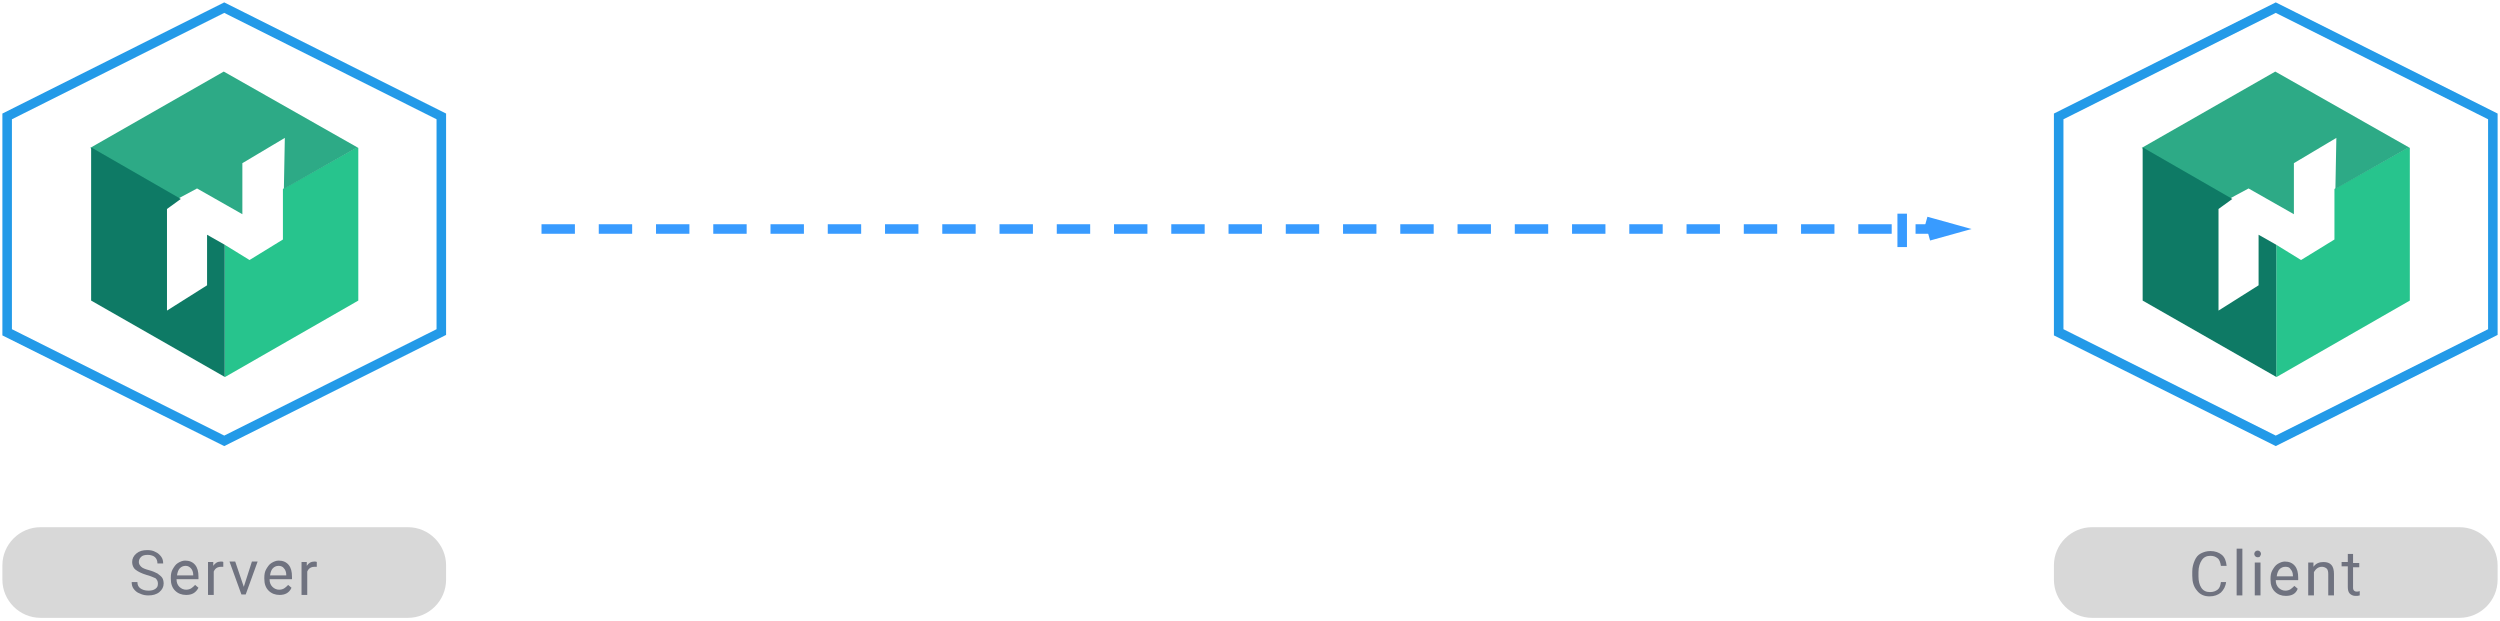
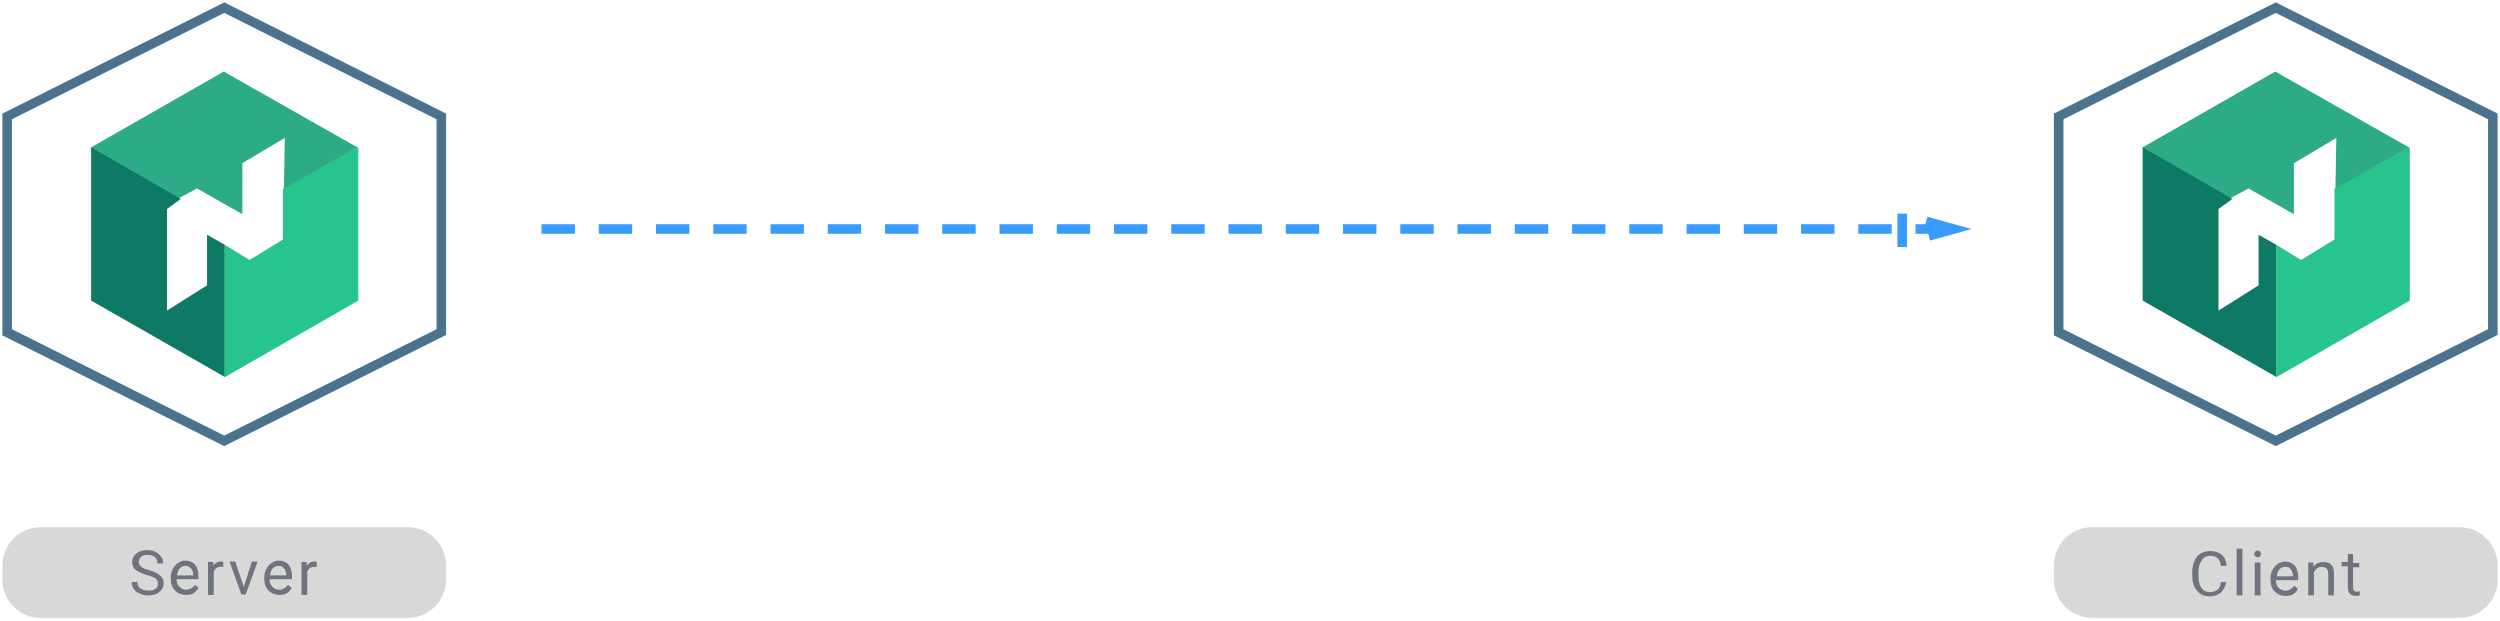
<svg xmlns="http://www.w3.org/2000/svg" version="1.1" x="0px" y="0px" viewBox="0 0 524 130" style="enable-background:new 0 0 524 130;" xml:space="preserve">
  <path fill="#D8D8D8" d="M515.5,129.5h-77c-4.4,0-8-3.6-8-8v-3c0-4.4,3.6-8,8-8h77c4.4,0,8,3.6,8,8v3  C523.5,125.9,519.9,129.5,515.5,129.5z" />
  <path fill="#D8D8D8" d="M85.5,129.5h-77c-4.4,0-8-3.6-8-8v-3c0-4.4,3.6-8,8-8h77c4.4,0,8,3.6,8,8v3C93.5,125.9,89.9,129.5,85.5,129.5z" />
  <path fill="#389BFF" d="M408.5,49h-7v-2h7V49z M396.5,49h-7v-2h7V49z M384.5,49h-7v-2h7V49z M372.5,49h-7v-2h7V49z M360.5,49h-7v-2h7  V49z M348.5,49h-7v-2h7V49z M336.5,49h-7v-2h7V49z M324.5,49h-7v-2h7V49z M312.5,49h-7v-2h7V49z M300.5,49h-7v-2h7V49z M288.5,49h-7  v-2h7V49z M276.5,49h-7v-2h7V49z M264.5,49h-7v-2h7V49z M252.5,49h-7v-2h7V49z M240.5,49h-7v-2h7V49z M228.5,49h-7v-2h7V49z   M216.5,49h-7v-2h7V49z M204.5,49h-7v-2h7V49z M192.5,49h-7v-2h7V49z M180.5,49h-7v-2h7V49z M168.5,49h-7v-2h7V49z M156.5,49h-7v-2  h7V49z M144.5,49h-7v-2h7V49z M132.5,49h-7v-2h7V49z M120.5,49h-7v-2h7V49z" />
  <path fill="none" stroke="#389BFF" stroke-width="2" stroke-linecap="square" stroke-dasharray="5,7" d="M409.5,48l-10.8-3v6L409.5,48z" />
  <g>
</g>
  <g>
-     <path fill="#239AE8" d="M47,2.7L91.5,25v44L47,91.3L2.5,69V25L47,2.7 M47,0.5L0.5,23.8v46.5L47,93.5l46.5-23.3V23.8L47,0.5L47,0.5z" />
+     <path fill="#4b738d" d="M47,2.7L91.5,25v44L47,91.3L2.5,69V25L47,2.7 M47,0.5L0.5,23.8v46.5L47,93.5l46.5-23.3V23.8L47,0.5L47,0.5z" />
  </g>
  <g>
-     <path fill="#239AE8" d="M477,2.7L521.5,25v44L477,91.3L432.5,69V25L477,2.7 M477,0.5l-46.5,23.3v46.5L477,93.5l46.5-23.3V23.8L477,0.5   L477,0.5z" />
+     <path fill="#4b738d" d="M477,2.7L521.5,25v44L477,91.3L432.5,69V25L477,2.7 M477,0.5l-46.5,23.3v46.5L477,93.5l46.5-23.3V23.8L477,0.5   L477,0.5z" />
  </g>
  <g>
    <path fill="#6F727F" d="M30.7,120.5c-1-0.3-1.8-0.7-2.3-1.1s-0.7-1-0.7-1.6c0-0.7,0.3-1.3,0.9-1.8s1.3-0.7,2.3-0.7   c0.6,0,1.2,0.1,1.7,0.4c0.5,0.2,0.9,0.6,1.2,1s0.4,0.9,0.4,1.4H33c0-0.6-0.2-1-0.5-1.3s-0.9-0.5-1.5-0.5s-1.1,0.1-1.4,0.4   s-0.5,0.6-0.5,1.1c0,0.4,0.2,0.7,0.5,1s0.9,0.5,1.6,0.7c0.8,0.2,1.4,0.5,1.8,0.7c0.4,0.3,0.8,0.6,1,0.9s0.3,0.8,0.3,1.2   c0,0.7-0.3,1.3-0.9,1.8c-0.6,0.5-1.4,0.7-2.3,0.7c-0.6,0-1.2-0.1-1.8-0.4c-0.6-0.2-1-0.6-1.3-1s-0.4-0.9-0.4-1.4h1.2   c0,0.6,0.2,1,0.6,1.3s1,0.5,1.7,0.5c0.6,0,1.1-0.1,1.5-0.4s0.5-0.6,0.5-1.1s-0.2-0.8-0.5-1.1C32.1,121,31.5,120.7,30.7,120.5z" />
    <path fill="#6F727F" d="M39,124.7c-0.9,0-1.7-0.3-2.3-0.9s-0.9-1.4-0.9-2.5v-0.2c0-0.7,0.1-1.3,0.4-1.8c0.3-0.5,0.6-1,1.1-1.3   s1-0.5,1.5-0.5c0.9,0,1.6,0.3,2.1,0.9s0.7,1.4,0.7,2.5v0.5H37c0,0.7,0.2,1.2,0.6,1.6c0.4,0.4,0.9,0.6,1.4,0.6   c0.4,0,0.8-0.1,1.1-0.3s0.5-0.4,0.8-0.7l0.7,0.6C41,124.3,40.2,124.7,39,124.7z M38.9,118.6c-0.5,0-0.9,0.2-1.2,0.5   s-0.5,0.8-0.6,1.5h3.4v-0.1c0-0.6-0.2-1.1-0.5-1.4C39.7,118.8,39.4,118.6,38.9,118.6z" />
    <path fill="#6F727F" d="M47,118.8c-0.2,0-0.4,0-0.6,0c-0.8,0-1.3,0.3-1.6,1v4.9h-1.2v-6.9h1.1v0.8c0.4-0.6,0.9-0.9,1.6-0.9   c0.2,0,0.4,0,0.5,0.1v1H47z" />
    <path fill="#6F727F" d="M51.1,123l1.7-5.3H54l-2.5,6.9h-0.9l-2.5-6.9h1.2L51.1,123z" />
    <path fill="#6F727F" d="M58.6,124.7c-0.9,0-1.7-0.3-2.3-0.9s-0.9-1.4-0.9-2.5v-0.2c0-0.7,0.1-1.3,0.4-1.8c0.3-0.5,0.6-1,1.1-1.3   s1-0.5,1.5-0.5c0.9,0,1.6,0.3,2.1,0.9s0.7,1.4,0.7,2.5v0.5h-4.7c0,0.7,0.2,1.2,0.6,1.6c0.4,0.4,0.9,0.6,1.4,0.6   c0.4,0,0.8-0.1,1.1-0.3s0.5-0.4,0.8-0.7l0.7,0.6C60.6,124.3,59.7,124.7,58.6,124.7z M58.4,118.6c-0.5,0-0.9,0.2-1.2,0.5   s-0.5,0.8-0.6,1.5H60v-0.1c0-0.6-0.2-1.1-0.5-1.4C59.3,118.8,58.9,118.6,58.4,118.6z" />
    <path fill="#6F727F" d="M66.6,118.8c-0.2,0-0.4,0-0.6,0c-0.8,0-1.3,0.3-1.6,1v4.9h-1.2v-6.9h1.1v0.8c0.4-0.6,0.9-0.9,1.6-0.9   c0.2,0,0.4,0,0.5,0.1v1H66.6z" />
  </g>
  <g>
    <path fill="#6F727F" d="M466.6,121.9c-0.1,1-0.5,1.7-1.1,2.3c-0.6,0.5-1.4,0.8-2.4,0.8c-1.1,0-2-0.4-2.6-1.2c-0.7-0.8-1-1.8-1-3.1   v-0.9c0-0.9,0.2-1.6,0.5-2.3c0.3-0.7,0.7-1.2,1.3-1.5c0.6-0.3,1.2-0.5,2-0.5c1,0,1.8,0.3,2.4,0.8s0.9,1.3,1,2.3h-1.2   c-0.1-0.7-0.3-1.3-0.7-1.6c-0.4-0.3-0.8-0.5-1.5-0.5c-0.8,0-1.4,0.3-1.8,0.9s-0.7,1.4-0.7,2.5v0.9c0,1,0.2,1.8,0.6,2.4   s1,0.9,1.8,0.9c0.7,0,1.2-0.2,1.6-0.5s0.6-0.8,0.7-1.6h1.1V121.9z" />
    <path fill="#6F727F" d="M470,124.8h-1.2V115h1.2V124.8z" />
    <path fill="#6F727F" d="M472.5,116.1c0-0.2,0.1-0.4,0.2-0.5s0.3-0.2,0.5-0.2s0.4,0.1,0.5,0.2s0.2,0.3,0.2,0.5s-0.1,0.3-0.2,0.5   s-0.3,0.2-0.5,0.2s-0.4-0.1-0.5-0.2S472.5,116.3,472.5,116.1z M473.8,124.8h-1.2v-6.9h1.2V124.8z" />
    <path fill="#6F727F" d="M479.1,124.9c-0.9,0-1.7-0.3-2.3-0.9c-0.6-0.6-0.9-1.4-0.9-2.5v-0.2c0-0.7,0.1-1.3,0.4-1.8s0.6-1,1.1-1.3   s1-0.5,1.5-0.5c0.9,0,1.6,0.3,2.1,0.9s0.7,1.4,0.7,2.5v0.5H477c0,0.7,0.2,1.2,0.6,1.6s0.9,0.6,1.4,0.6c0.4,0,0.8-0.1,1.1-0.3   s0.5-0.4,0.8-0.7l0.7,0.6C481.2,124.5,480.3,124.9,479.1,124.9z M479,118.8c-0.5,0-0.9,0.2-1.2,0.5c-0.3,0.3-0.5,0.8-0.6,1.5h3.4   v-0.1c0-0.6-0.2-1.1-0.5-1.4C479.9,118.9,479.5,118.8,479,118.8z" />
    <path fill="#6F727F" d="M484.9,117.9v0.9c0.5-0.7,1.2-1,2.1-1c1.5,0,2.2,0.8,2.2,2.5v4.5H488v-4.5c0-0.5-0.1-0.9-0.3-1.1   c-0.2-0.2-0.6-0.4-1-0.4s-0.7,0.1-1,0.3s-0.5,0.5-0.7,0.8v4.9h-1.2v-6.9C483.8,117.9,484.9,117.9,484.9,117.9z" />
    <path fill="#6F727F" d="M493.2,116.3v1.7h1.3v0.9h-1.3v4.3c0,0.3,0.1,0.5,0.2,0.6s0.3,0.2,0.6,0.2c0.1,0,0.3,0,0.6-0.1v0.9   c-0.3,0.1-0.6,0.1-0.9,0.1c-0.5,0-0.9-0.2-1.2-0.5s-0.4-0.8-0.4-1.4v-4.3h-1.3v-0.9h1.3v-1.7h1.1V116.3z" />
  </g>
  <path fill="#27C48D" d="M59.3,39.6v10.6l-7,4.3l-5.2-3.2V79h0.1l27.9-16V31h-0.5L59.3,39.6z" />
  <path fill="#2DAA86" d="M46.9,15l-28,16l18.3,10.7l4.1-2.2l9.5,5.4V34.2l8.9-5.3l-0.2,10.7L74.7,31h0.4L46.9,15z" />
  <path fill="#0E7A65" d="M43.4,49.2v10.6L35,65.1V43.8l2.9-2.1L19.3,31h-0.2v32l28,16V51.3L43.4,49.2z" />
  <path fill="#27C48D" d="M489.3,39.6v10.6l-7,4.3l-5.2-3.2V79h0.1l27.9-16V31h-0.5L489.3,39.6z" />
  <path fill="#2DAA86" d="M476.9,15l-28,16l18.3,10.7l4.1-2.2l9.5,5.4V34.2l8.9-5.3l-0.2,10.7l15.2-8.6h0.4L476.9,15z" />
  <path fill="#0E7A65" d="M473.4,49.2v10.6l-8.4,5.3V43.8l2.9-2.1L449.3,31h-0.2v32l28,16V51.3L473.4,49.2z" />
</svg>
